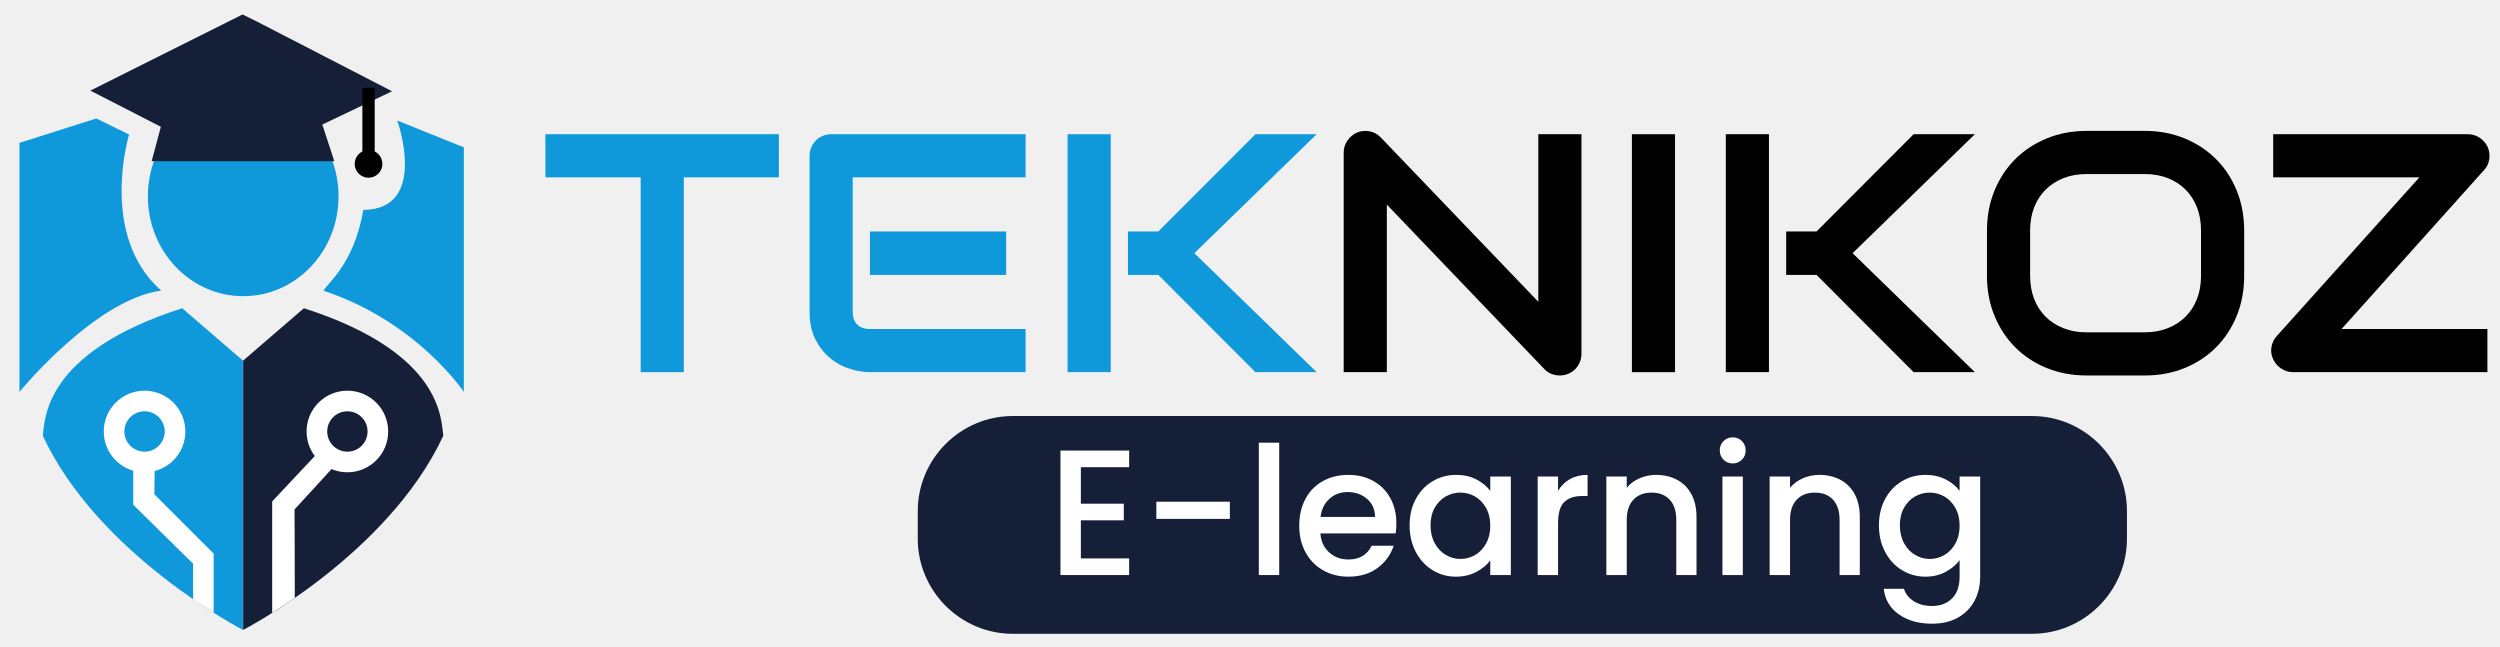
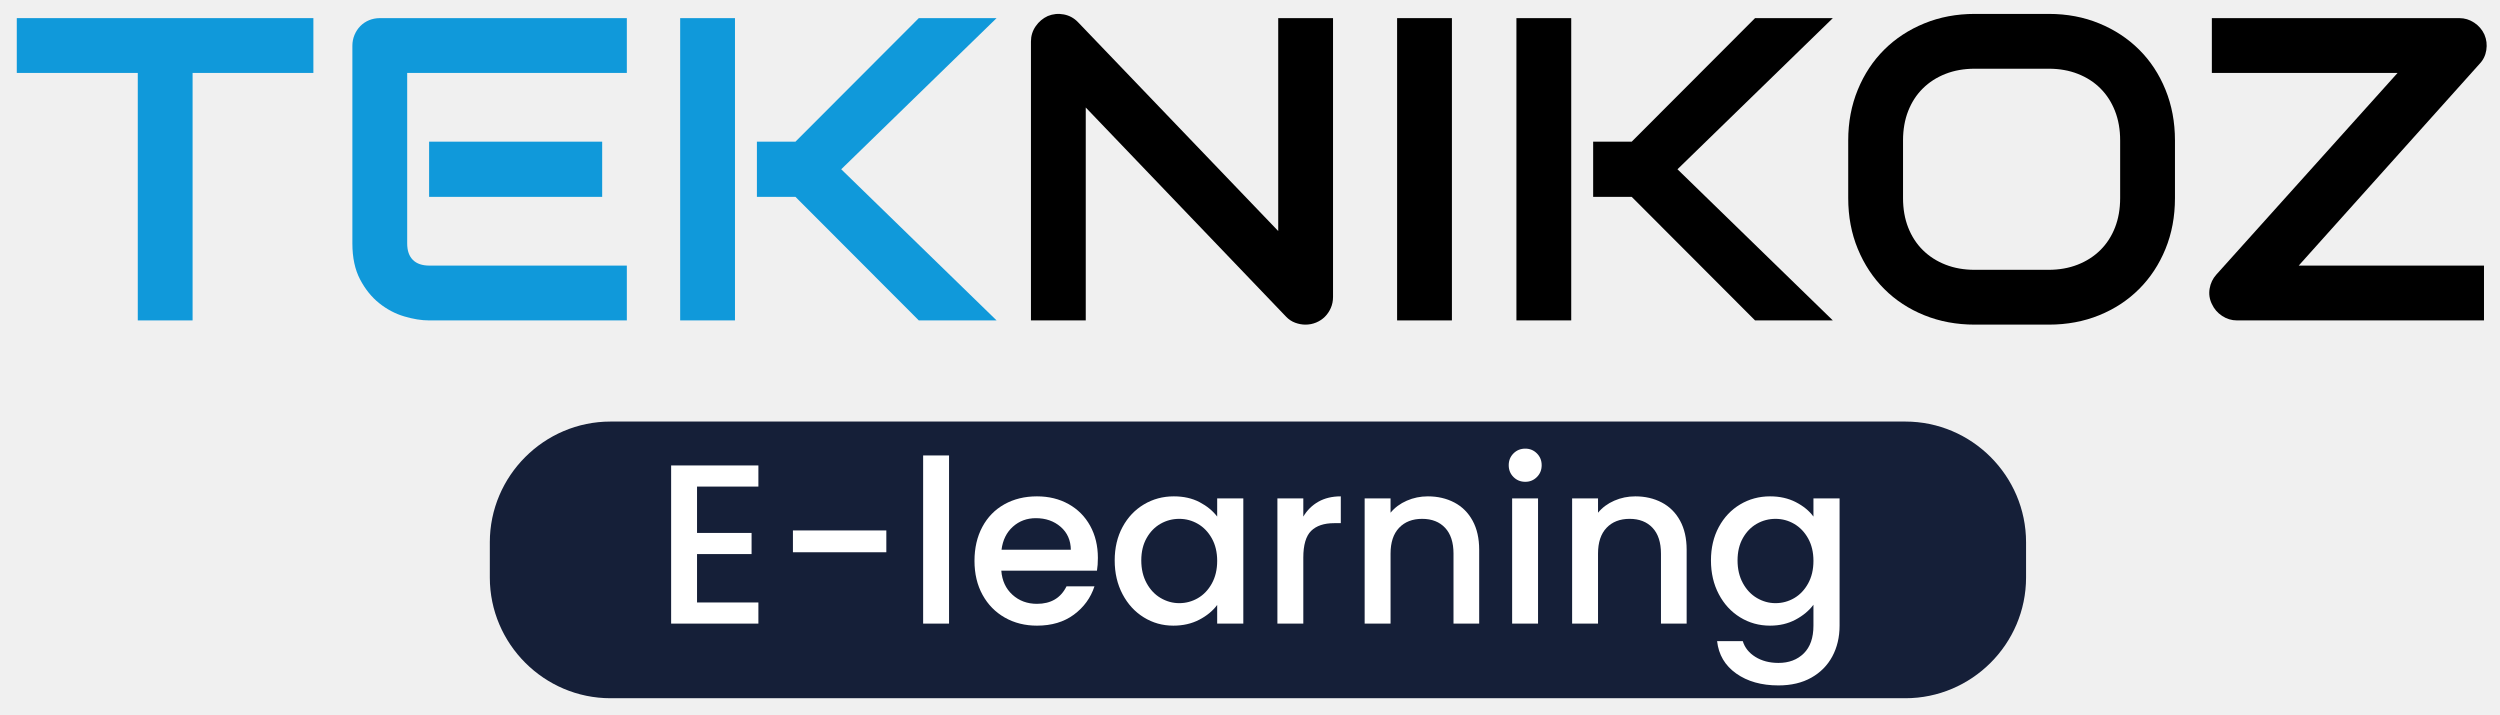
- <svg xmlns="http://www.w3.org/2000/svg" version="1.1" id="Layer_1" x="0px" y="0px" width="1118.944px" height="289.486px" viewBox="0 0 1118.944 289.486" enable-background="new 0 0 1118.944 289.486" xml:space="preserve">
-   <g id="icon">
-     <path fill="#1099DA" d="M108.783,161.432c-1.36-1.193-7.047-6.112-27.242-23.474c-62.322,19.997-61.348,49.906-62.389,57.058   c24.862,53.523,89.584,86.918,89.584,86.918V161.421c0,0,0.021,0.018,0.043,0.037l0,0   C108.779,161.45,108.783,161.442,108.783,161.432z" />
-     <path fill="#151F38" d="M136.02,137.958c-20.177,17.347-25.866,22.27-27.232,23.466c0,0.011-0.003,0.022-0.005,0.033   c0.015-0.013,0.042-0.036,0.042-0.036v120.513c0,0,64.722-33.395,89.584-86.918C197.367,187.864,198.343,157.955,136.02,137.958z" />
-     <path fill="#1099DA" d="M8.71,63.946l34.394-10.931l14.665,7.199c0,0-13.732,45.125,14.397,69.855   C42.637,133.935,8.71,175.393,8.71,175.393V63.946z" />
-     <path d="M177.813,53.015" />
-     <path fill="#1099DA" d="M207.608,65.946v109.447c0,0-20.996-31.461-62.789-45.258c1.399-3.2,13.598-11.598,17.797-36.194   c29.394-0.2,15.197-39.994,15.197-39.994" />
-     <ellipse fill="#1099DA" cx="108.857" cy="87.881" rx="42.668" ry="44.686" />
-     <polygon fill="#151F38" points="67.883,72.145 71.995,56.747 40.437,40.55 108.559,6.479 114.821,9.556 175.48,40.85    144.256,55.748 149.626,72.145  " />
-     <polygon fill="#FFFFFF" points="86.43,268.311 86.43,252.313 59.634,225.919 59.634,209.122 69.232,209.122 69.1,221.257    95.628,247.787 95.628,274.256  " />
-     <g>
-       <path fill="#FFFFFF" d="M64.701,174.86c-10.087,0-18.264,8.177-18.264,18.265c0,10.086,8.177,18.263,18.264,18.263    c10.086,0,18.263-8.177,18.263-18.263C82.964,183.037,74.787,174.86,64.701,174.86z M64.701,202.154    c-4.988,0-9.032-4.043-9.032-9.029c0-4.989,4.044-9.032,9.032-9.032c4.987,0,9.031,4.043,9.031,9.032    C73.731,198.111,69.688,202.154,64.701,202.154z" />
-     </g>
-     <g>
-       <polygon fill="#FFFFFF" points="131.822,228.018 150.519,207.622 141.819,203.116 121.823,224.446 121.823,274.325     131.888,267.68 131.888,241.365   " />
-       <polygon fill="#FFFFFF" points="131.888,241.365 131.888,267.68 132.019,267.586   " />
-     </g>
-     <g>
-       <path fill="#FFFFFF" d="M155.484,174.86c-10.087,0-18.264,8.177-18.264,18.265c0,10.084,8.177,18.262,18.264,18.262    c10.086,0,18.263-8.178,18.263-18.262C173.748,183.037,165.571,174.86,155.484,174.86z M155.484,202.154    c-4.987,0-9.031-4.044-9.031-9.029c0-4.989,4.043-9.032,9.031-9.032c4.989,0,9.032,4.043,9.032,9.032    C164.516,198.11,160.473,202.154,155.484,202.154z" />
-     </g>
-     <rect x="162.194" y="39.311" width="5.51" height="33.595" />
-     <circle cx="164.949" cy="73.345" r="6.199" />
+ <svg xmlns="http://www.w3.org/2000/svg" version="1.1" id="Layer_1" x="0px" y="0px" width="880.739px" height="251.799px" viewBox="0 0 880.739 251.799" enable-background="new 0 0 880.739 251.799" xml:space="preserve">
+   <g>
+     <path fill="#1099DA" d="M110.402,25.694H67.849v87.186H48.54V25.694H5.913V6.386h104.49V25.694z" />
+     <path fill="#1099DA" d="M220.833,112.88h-69.66c-2.673,0-5.595-0.47-8.763-1.411c-3.169-0.939-6.102-2.487-8.8-4.642   c-2.699-2.153-4.951-4.95-6.758-8.392c-1.808-3.44-2.711-7.661-2.711-12.662v-69.66c0-1.337,0.248-2.599,0.743-3.788   c0.495-1.188,1.176-2.228,2.042-3.119c0.866-0.891,1.894-1.584,3.082-2.079c1.188-0.495,2.475-0.743,3.862-0.743h86.963v19.309   H143.45v60.08c0,2.525,0.668,4.456,2.005,5.793c1.337,1.336,3.292,2.005,5.867,2.005h69.511V112.88z M212.144,69.361h-60.971   V49.904h60.971V69.361z" />
+     <path fill="#1099DA" d="M258.93,112.88h-19.308V6.386h19.308V112.88z M351.092,112.88h-27.402l-43.445-43.519h-13.59V49.904h13.59   l43.445-43.519h27.402l-54.732,53.247L351.092,112.88z" />
+     <path d="M469.618,104.637c0,1.387-0.26,2.674-0.78,3.861c-0.52,1.188-1.214,2.217-2.079,3.082   c-0.867,0.867-1.894,1.547-3.082,2.042s-2.451,0.743-3.787,0.743c-1.188,0-2.39-0.223-3.603-0.668   c-1.214-0.446-2.29-1.163-3.23-2.154l-70.551-73.67v75.007h-19.309V14.629c0-1.979,0.557-3.775,1.671-5.384   c1.114-1.608,2.537-2.809,4.271-3.602c1.831-0.743,3.713-0.929,5.644-0.557c1.931,0.371,3.589,1.275,4.976,2.71l70.552,73.596   V6.386h19.309V104.637z" />
+     <path d="M511.503,112.88h-19.309V6.386h19.309V112.88z" />
+     <path d="M553.536,112.88h-19.309V6.386h19.309V112.88z M645.698,112.88h-27.403l-43.444-43.519H561.26V49.904h13.591l43.444-43.519   h27.403l-54.732,53.247L645.698,112.88z" />
+     <path d="M766.229,69.807c0,6.486-1.114,12.452-3.342,17.897c-2.228,5.447-5.322,10.15-9.283,14.11   c-3.961,3.962-8.651,7.044-14.073,9.246c-5.421,2.202-11.325,3.305-17.712,3.305h-26.141c-6.387,0-12.304-1.103-17.749-3.305   c-5.447-2.202-10.15-5.284-14.11-9.246c-3.962-3.96-7.068-8.663-9.32-14.11c-2.253-5.445-3.379-11.411-3.379-17.897V49.459   c0-6.436,1.126-12.39,3.379-17.861c2.252-5.47,5.358-10.174,9.32-14.11c3.96-3.936,8.663-7.018,14.11-9.246   c5.445-2.228,11.362-3.342,17.749-3.342h26.141c6.387,0,12.291,1.114,17.712,3.342c5.422,2.228,10.112,5.31,14.073,9.246   c3.961,3.936,7.056,8.641,9.283,14.11c2.228,5.471,3.342,11.425,3.342,17.861V69.807z M746.921,49.459   c0-3.812-0.606-7.265-1.819-10.36c-1.214-3.094-2.922-5.743-5.124-7.946c-2.204-2.203-4.854-3.911-7.946-5.125   c-3.095-1.212-6.498-1.819-10.212-1.819h-26.141c-3.764,0-7.192,0.607-10.286,1.819c-3.095,1.214-5.755,2.922-7.983,5.125   c-2.228,2.203-3.948,4.853-5.161,7.946c-1.214,3.095-1.819,6.548-1.819,10.36v20.348c0,3.813,0.605,7.267,1.819,10.36   c1.213,3.095,2.934,5.743,5.161,7.945c2.229,2.204,4.889,3.912,7.983,5.125c3.094,1.214,6.522,1.819,10.286,1.819h25.992   c3.762,0,7.191-0.605,10.286-1.819c3.093-1.213,5.755-2.921,7.983-5.125c2.228-2.202,3.947-4.851,5.161-7.945   c1.213-3.094,1.819-6.547,1.819-10.36V49.459z" />
+     <path d="M875.249,12.178c0.743,1.733,0.966,3.553,0.669,5.458c-0.298,1.906-1.09,3.527-2.377,4.864l-63.719,71.071h65.278v19.309   h-87.038c-1.882,0-3.627-0.531-5.235-1.597c-1.609-1.064-2.811-2.462-3.602-4.196c-0.843-1.732-1.103-3.539-0.78-5.421   c0.322-1.881,1.102-3.515,2.34-4.901l63.867-71.071h-65.427V6.386h87.187c1.881,0,3.626,0.532,5.235,1.597   C873.256,9.047,874.457,10.446,875.249,12.178z" />
  </g>
  <g>
-     <path fill="#1099DA" d="M348.607,79.381h-42.554v87.186h-19.309V79.381h-42.627V60.072h104.49V79.381z" />
-     <path fill="#1099DA" d="M459.038,166.567h-69.66c-2.673,0-5.595-0.47-8.763-1.411c-3.169-0.939-6.102-2.487-8.8-4.642   c-2.699-2.153-4.951-4.95-6.758-8.392c-1.808-3.44-2.711-7.661-2.711-12.662v-69.66c0-1.337,0.248-2.599,0.743-3.788   c0.495-1.188,1.176-2.228,2.042-3.119c0.866-0.891,1.894-1.584,3.082-2.079c1.188-0.495,2.475-0.743,3.862-0.743h86.963v19.309   h-77.383v60.08c0,2.525,0.668,4.456,2.005,5.793c1.337,1.336,3.292,2.005,5.867,2.005h69.511V166.567z M450.349,123.048h-60.971   v-19.457h60.971V123.048z" />
-     <path fill="#1099DA" d="M497.135,166.567h-19.308V60.072h19.308V166.567z M589.297,166.567h-27.402l-43.445-43.519h-13.59v-19.457   h13.59l43.445-43.519h27.402l-54.732,53.247L589.297,166.567z" />
-     <path d="M707.823,158.324c0,1.387-0.26,2.674-0.78,3.861c-0.52,1.188-1.214,2.217-2.079,3.082   c-0.867,0.867-1.894,1.547-3.082,2.042s-2.451,0.743-3.787,0.743c-1.188,0-2.39-0.223-3.603-0.668   c-1.214-0.446-2.29-1.163-3.23-2.154l-70.551-73.67v75.007h-19.309V68.315c0-1.979,0.557-3.775,1.671-5.384   c1.114-1.608,2.537-2.809,4.271-3.602c1.831-0.743,3.713-0.929,5.644-0.557c1.931,0.371,3.589,1.275,4.976,2.71l70.552,73.596   V60.072h19.309V158.324z" />
-     <path d="M749.708,166.567h-19.309V60.072h19.309V166.567z" />
-     <path d="M791.741,166.567h-19.309V60.072h19.309V166.567z M883.903,166.567H856.5l-43.444-43.519h-13.591v-19.457h13.591   L856.5,60.072h27.403l-54.732,53.247L883.903,166.567z" />
-     <path d="M1004.435,123.494c0,6.486-1.114,12.452-3.342,17.897c-2.228,5.447-5.322,10.15-9.283,14.11   c-3.961,3.962-8.651,7.044-14.073,9.246c-5.421,2.202-11.325,3.305-17.712,3.305h-26.141c-6.387,0-12.304-1.103-17.749-3.305   c-5.447-2.202-10.15-5.284-14.11-9.246c-3.962-3.96-7.068-8.663-9.32-14.11c-2.253-5.445-3.379-11.411-3.379-17.897v-20.348   c0-6.436,1.126-12.39,3.379-17.861c2.252-5.47,5.358-10.174,9.32-14.11c3.96-3.936,8.663-7.018,14.11-9.246   c5.445-2.228,11.362-3.342,17.749-3.342h26.141c6.387,0,12.291,1.114,17.712,3.342c5.422,2.228,10.112,5.31,14.073,9.246   c3.961,3.936,7.056,8.641,9.283,14.11c2.228,5.471,3.342,11.425,3.342,17.861V123.494z M985.126,103.146   c0-3.812-0.606-7.265-1.819-10.36c-1.214-3.094-2.922-5.743-5.124-7.946c-2.204-2.203-4.854-3.911-7.946-5.125   c-3.095-1.212-6.498-1.819-10.212-1.819h-26.141c-3.764,0-7.192,0.607-10.286,1.819c-3.095,1.214-5.755,2.922-7.983,5.125   c-2.228,2.203-3.948,4.853-5.161,7.946c-1.214,3.095-1.819,6.548-1.819,10.36v20.348c0,3.813,0.605,7.267,1.819,10.36   c1.213,3.095,2.934,5.743,5.161,7.945c2.229,2.204,4.889,3.912,7.983,5.125c3.094,1.214,6.522,1.819,10.286,1.819h25.992   c3.762,0,7.191-0.605,10.286-1.819c3.093-1.213,5.755-2.921,7.983-5.125c2.228-2.202,3.947-4.851,5.161-7.945   c1.213-3.094,1.819-6.547,1.819-10.36V103.146z" />
-     <path d="M1113.454,65.865c0.743,1.733,0.966,3.553,0.669,5.458c-0.298,1.906-1.09,3.527-2.377,4.864l-63.719,71.071h65.278v19.309   h-87.038c-1.882,0-3.627-0.531-5.235-1.597c-1.609-1.064-2.811-2.462-3.602-4.196c-0.843-1.732-1.103-3.539-0.78-5.421   c0.322-1.881,1.102-3.515,2.34-4.901l63.867-71.071h-65.427V60.072h87.187c1.881,0,3.626,0.532,5.235,1.597   C1111.461,62.734,1112.662,64.132,1113.454,65.865z" />
+     <path fill="#151F38" d="M713.771,203.464c0,23.386-19.134,42.52-42.52,42.52h-456.17c-23.386,0-42.52-19.134-42.52-42.52v-12.431   c0-23.386,19.134-42.52,42.52-42.52h456.17c23.386,0,42.52,19.134,42.52,42.52V203.464z" />
  </g>
  <g>
-     <path fill="#151F38" d="M951.977,241.151c0,23.386-19.134,42.52-42.52,42.52h-456.17c-23.386,0-42.52-19.134-42.52-42.52V228.72   c0-23.386,19.134-42.52,42.52-42.52h456.17c23.386,0,42.52,19.134,42.52,42.52V241.151z" />
-   </g>
-   <g>
-     <path fill="#FFFFFF" d="M483.768,209.107v16.331h19.213v7.445h-19.213v17.052h21.615v7.445h-30.741v-55.719h30.741v7.445H483.768z" />
-     <path fill="#FFFFFF" d="M550.454,224.557v7.686h-32.903v-7.686H550.454z" />
-     <path fill="#FFFFFF" d="M572.549,198.139v59.241h-9.127v-59.241H572.549z" />
-     <path fill="#FFFFFF" d="M624.664,238.727H590.96c0.267,3.522,1.574,6.353,3.923,8.486c2.349,2.135,5.23,3.202,8.646,3.202   c4.909,0,8.378-2.054,10.407-6.164h9.847c-1.335,4.057-3.75,7.379-7.245,9.967c-3.496,2.589-7.833,3.883-13.009,3.883   c-4.217,0-7.993-0.947-11.328-2.842c-3.336-1.895-5.951-4.563-7.846-8.006s-2.842-7.432-2.842-11.969   c0-4.535,0.921-8.525,2.762-11.968c1.842-3.442,4.43-6.097,7.766-7.966c3.335-1.867,7.165-2.802,11.488-2.802   c4.163,0,7.871,0.908,11.128,2.722c3.254,1.815,5.79,4.363,7.604,7.646s2.723,7.059,2.723,11.328   C624.984,235.899,624.876,237.394,624.664,238.727z M615.457,231.362c-0.054-3.362-1.254-6.057-3.603-8.085   c-2.349-2.027-5.257-3.042-8.726-3.042c-3.149,0-5.844,1-8.086,3.002c-2.241,2.001-3.576,4.711-4.003,8.125H615.457z" />
-     <path fill="#FFFFFF" d="M633.669,223.357c1.842-3.415,4.35-6.07,7.525-7.966c3.175-1.894,6.685-2.842,10.527-2.842   c3.469,0,6.497,0.681,9.087,2.041c2.588,1.361,4.655,3.057,6.204,5.084v-6.404h9.206v44.11h-9.206v-6.564   c-1.549,2.081-3.656,3.816-6.324,5.203c-2.67,1.388-5.712,2.082-9.127,2.082c-3.79,0-7.259-0.974-10.407-2.922   c-3.149-1.948-5.644-4.67-7.485-8.166c-1.841-3.495-2.762-7.458-2.762-11.889C630.907,230.696,631.828,226.773,633.669,223.357z    M665.131,227.36c-1.254-2.242-2.896-3.949-4.923-5.124c-2.029-1.173-4.217-1.761-6.564-1.761c-2.35,0-4.537,0.574-6.565,1.721   c-2.028,1.148-3.67,2.83-4.923,5.044c-1.255,2.215-1.882,4.843-1.882,7.885c0,3.043,0.627,5.712,1.882,8.006   c1.253,2.296,2.908,4.043,4.963,5.244c2.055,1.2,4.229,1.801,6.525,1.801c2.348,0,4.535-0.587,6.564-1.761   c2.027-1.174,3.669-2.895,4.923-5.164c1.254-2.268,1.882-4.924,1.882-7.966S666.385,229.601,665.131,227.36z" />
-     <path fill="#FFFFFF" d="M702.677,214.43c2.214-1.253,4.844-1.881,7.886-1.881v9.446h-2.321c-3.577,0-6.285,0.908-8.126,2.722   c-1.842,1.815-2.762,4.964-2.762,9.447v23.216h-9.127v-44.11h9.127v6.404C698.687,217.433,700.462,215.685,702.677,214.43z" />
-     <path fill="#FFFFFF" d="M750.549,214.71c2.748,1.441,4.896,3.576,6.444,6.404c1.548,2.83,2.322,6.245,2.322,10.247v26.019h-9.047   v-24.657c0-3.949-0.988-6.978-2.962-9.086c-1.975-2.108-4.671-3.162-8.086-3.162c-3.416,0-6.124,1.054-8.125,3.162   c-2.002,2.108-3.002,5.137-3.002,9.086v24.657h-9.127v-44.11h9.127v5.043c1.493-1.813,3.402-3.229,5.724-4.243   c2.321-1.013,4.79-1.521,7.405-1.521C744.691,212.549,747.8,213.27,750.549,214.71z" />
-     <path fill="#FFFFFF" d="M771.402,205.745c-1.121-1.121-1.681-2.508-1.681-4.163c0-1.653,0.56-3.042,1.681-4.163   c1.121-1.12,2.508-1.681,4.163-1.681c1.601,0,2.962,0.561,4.083,1.681c1.12,1.121,1.681,2.51,1.681,4.163   c0,1.655-0.561,3.042-1.681,4.163c-1.121,1.121-2.482,1.681-4.083,1.681C773.91,207.425,772.523,206.866,771.402,205.745z    M780.049,213.27v44.11h-9.127v-44.11H780.049z" />
-     <path fill="#FFFFFF" d="M823.638,214.71c2.748,1.441,4.896,3.576,6.444,6.404c1.548,2.83,2.322,6.245,2.322,10.247v26.019h-9.047   v-24.657c0-3.949-0.988-6.978-2.962-9.086c-1.975-2.108-4.671-3.162-8.086-3.162c-3.416,0-6.124,1.054-8.125,3.162   c-2.002,2.108-3.002,5.137-3.002,9.086v24.657h-9.127v-44.11h9.127v5.043c1.493-1.813,3.402-3.229,5.724-4.243   c2.321-1.013,4.79-1.521,7.405-1.521C817.78,212.549,820.889,213.27,823.638,214.71z" />
-     <path fill="#FFFFFF" d="M870.87,214.59c2.642,1.361,4.709,3.057,6.204,5.084v-6.404h9.206v44.831c0,4.055-0.854,7.671-2.562,10.848   c-1.709,3.175-4.177,5.67-7.405,7.485c-3.229,1.813-7.085,2.722-11.568,2.722c-5.978,0-10.941-1.401-14.89-4.203   c-3.95-2.802-6.192-6.604-6.725-11.408h9.046c0.693,2.294,2.174,4.149,4.443,5.564c2.268,1.413,4.976,2.121,8.125,2.121   c3.683,0,6.657-1.121,8.927-3.362c2.268-2.241,3.402-5.498,3.402-9.767v-7.365c-1.549,2.081-3.643,3.83-6.284,5.243   c-2.643,1.414-5.645,2.122-9.007,2.122c-3.843,0-7.353-0.974-10.527-2.922c-3.176-1.948-5.684-4.67-7.525-8.166   c-1.841-3.495-2.762-7.458-2.762-11.889c0-4.429,0.921-8.352,2.762-11.768c1.842-3.415,4.35-6.07,7.525-7.966   c3.175-1.894,6.685-2.842,10.527-2.842C865.198,212.549,868.228,213.23,870.87,214.59z M875.192,227.36   c-1.254-2.242-2.896-3.949-4.923-5.124c-2.029-1.173-4.217-1.761-6.564-1.761c-2.35,0-4.537,0.574-6.565,1.721   c-2.028,1.148-3.67,2.83-4.923,5.044c-1.255,2.215-1.882,4.843-1.882,7.885c0,3.043,0.627,5.712,1.882,8.006   c1.253,2.296,2.908,4.043,4.963,5.244c2.055,1.2,4.229,1.801,6.525,1.801c2.348,0,4.535-0.587,6.564-1.761   c2.027-1.174,3.669-2.895,4.923-5.164c1.254-2.268,1.882-4.924,1.882-7.966S876.446,229.601,875.192,227.36z" />
+     <path fill="#FFFFFF" d="M245.563,171.42v16.331h19.213v7.445h-19.213v17.052h21.615v7.445h-30.741v-55.719h30.741v7.445H245.563z" />
+     <path fill="#FFFFFF" d="M312.249,186.871v7.686h-32.903v-7.686H312.249z" />
+     <path fill="#FFFFFF" d="M334.344,160.453v59.241h-9.127v-59.241H334.344z" />
+     <path fill="#FFFFFF" d="M386.459,201.041h-33.704c0.267,3.522,1.574,6.353,3.923,8.486c2.349,2.135,5.23,3.202,8.646,3.202   c4.909,0,8.378-2.054,10.407-6.164h9.847c-1.335,4.057-3.75,7.379-7.245,9.967c-3.496,2.589-7.833,3.883-13.009,3.883   c-4.217,0-7.993-0.947-11.328-2.842c-3.336-1.895-5.951-4.563-7.846-8.006s-2.842-7.432-2.842-11.969   c0-4.535,0.921-8.525,2.762-11.968c1.842-3.442,4.43-6.097,7.766-7.966c3.335-1.867,7.165-2.802,11.488-2.802   c4.163,0,7.871,0.908,11.128,2.722c3.254,1.815,5.79,4.363,7.604,7.646s2.723,7.059,2.723,11.328   C386.779,198.212,386.671,199.708,386.459,201.041z M377.252,193.675c-0.054-3.362-1.254-6.057-3.603-8.085   c-2.349-2.027-5.257-3.042-8.726-3.042c-3.149,0-5.844,1-8.086,3.002c-2.241,2.001-3.576,4.711-4.003,8.125H377.252z" />
+     <path fill="#FFFFFF" d="M395.464,185.67c1.842-3.415,4.35-6.07,7.525-7.966c3.175-1.894,6.685-2.842,10.527-2.842   c3.469,0,6.497,0.681,9.087,2.041c2.588,1.361,4.655,3.057,6.204,5.084v-6.404h9.206v44.11h-9.206v-6.564   c-1.549,2.081-3.656,3.816-6.324,5.203c-2.67,1.388-5.712,2.082-9.127,2.082c-3.79,0-7.259-0.974-10.407-2.922   c-3.149-1.948-5.644-4.67-7.485-8.166c-1.841-3.495-2.762-7.458-2.762-11.889C392.702,193.009,393.623,189.086,395.464,185.67z    M426.926,189.673c-1.254-2.242-2.896-3.949-4.923-5.124c-2.029-1.173-4.217-1.761-6.564-1.761c-2.35,0-4.537,0.574-6.565,1.721   c-2.028,1.148-3.67,2.83-4.923,5.044c-1.255,2.215-1.882,4.843-1.882,7.885c0,3.043,0.627,5.712,1.882,8.006   c1.253,2.296,2.908,4.043,4.963,5.244c2.055,1.2,4.229,1.801,6.525,1.801c2.348,0,4.535-0.587,6.564-1.761   c2.027-1.174,3.669-2.895,4.923-5.164c1.254-2.268,1.882-4.924,1.882-7.966S428.18,191.915,426.926,189.673z" />
+     <path fill="#FFFFFF" d="M464.472,176.744c2.214-1.253,4.844-1.881,7.886-1.881v9.446h-2.321c-3.577,0-6.285,0.908-8.126,2.722   c-1.842,1.815-2.762,4.964-2.762,9.447v23.216h-9.127v-44.11h9.127v6.404C460.481,179.747,462.257,177.999,464.472,176.744z" />
+     <path fill="#FFFFFF" d="M512.344,177.024c2.748,1.441,4.896,3.576,6.444,6.404c1.548,2.83,2.322,6.245,2.322,10.247v26.019h-9.047   v-24.657c0-3.949-0.988-6.978-2.962-9.086c-1.975-2.108-4.671-3.162-8.086-3.162c-3.416,0-6.124,1.054-8.125,3.162   c-2.002,2.108-3.002,5.137-3.002,9.086v24.657h-9.127v-44.11h9.127v5.043c1.493-1.813,3.402-3.229,5.724-4.243   c2.321-1.013,4.79-1.521,7.405-1.521C506.486,174.863,509.595,175.583,512.344,177.024z" />
+     <path fill="#FFFFFF" d="M533.197,168.058c-1.121-1.121-1.681-2.508-1.681-4.163c0-1.653,0.56-3.042,1.681-4.163   c1.121-1.12,2.508-1.681,4.163-1.681c1.601,0,2.962,0.561,4.083,1.681c1.12,1.121,1.681,2.51,1.681,4.163   c0,1.655-0.561,3.042-1.681,4.163c-1.121,1.121-2.482,1.681-4.083,1.681C535.705,169.739,534.318,169.179,533.197,168.058z    M541.844,175.583v44.11h-9.127v-44.11H541.844z" />
+     <path fill="#FFFFFF" d="M585.433,177.024c2.748,1.441,4.896,3.576,6.444,6.404c1.548,2.83,2.322,6.245,2.322,10.247v26.019h-9.047   v-24.657c0-3.949-0.988-6.978-2.962-9.086c-1.975-2.108-4.671-3.162-8.086-3.162c-3.416,0-6.124,1.054-8.125,3.162   c-2.002,2.108-3.002,5.137-3.002,9.086v24.657h-9.127v-44.11h9.127v5.043c1.493-1.813,3.402-3.229,5.724-4.243   c2.321-1.013,4.79-1.521,7.405-1.521C579.575,174.863,582.684,175.583,585.433,177.024z" />
+     <path fill="#FFFFFF" d="M632.665,176.904c2.642,1.361,4.709,3.057,6.204,5.084v-6.404h9.206v44.831   c0,4.055-0.854,7.671-2.562,10.848c-1.709,3.175-4.177,5.67-7.405,7.485c-3.229,1.813-7.085,2.722-11.568,2.722   c-5.978,0-10.941-1.401-14.89-4.203c-3.95-2.802-6.192-6.604-6.725-11.408h9.046c0.693,2.294,2.174,4.149,4.443,5.564   c2.268,1.413,4.976,2.121,8.125,2.121c3.683,0,6.657-1.121,8.927-3.362c2.268-2.241,3.402-5.498,3.402-9.767v-7.365   c-1.549,2.081-3.643,3.83-6.284,5.243c-2.643,1.414-5.645,2.122-9.007,2.122c-3.843,0-7.353-0.974-10.527-2.922   c-3.176-1.948-5.684-4.67-7.525-8.166c-1.841-3.495-2.762-7.458-2.762-11.889c0-4.429,0.921-8.352,2.762-11.768   c1.842-3.415,4.35-6.07,7.525-7.966c3.175-1.894,6.685-2.842,10.527-2.842C626.993,174.863,630.022,175.543,632.665,176.904z    M636.987,189.673c-1.254-2.242-2.896-3.949-4.923-5.124c-2.029-1.173-4.217-1.761-6.564-1.761c-2.35,0-4.537,0.574-6.565,1.721   c-2.028,1.148-3.67,2.83-4.923,5.044c-1.255,2.215-1.882,4.843-1.882,7.885c0,3.043,0.627,5.712,1.882,8.006   c1.253,2.296,2.908,4.043,4.963,5.244c2.055,1.2,4.229,1.801,6.525,1.801c2.348,0,4.535-0.587,6.564-1.761   c2.027-1.174,3.669-2.895,4.923-5.164c1.254-2.268,1.882-4.924,1.882-7.966S638.241,191.915,636.987,189.673z" />
  </g>
</svg>
